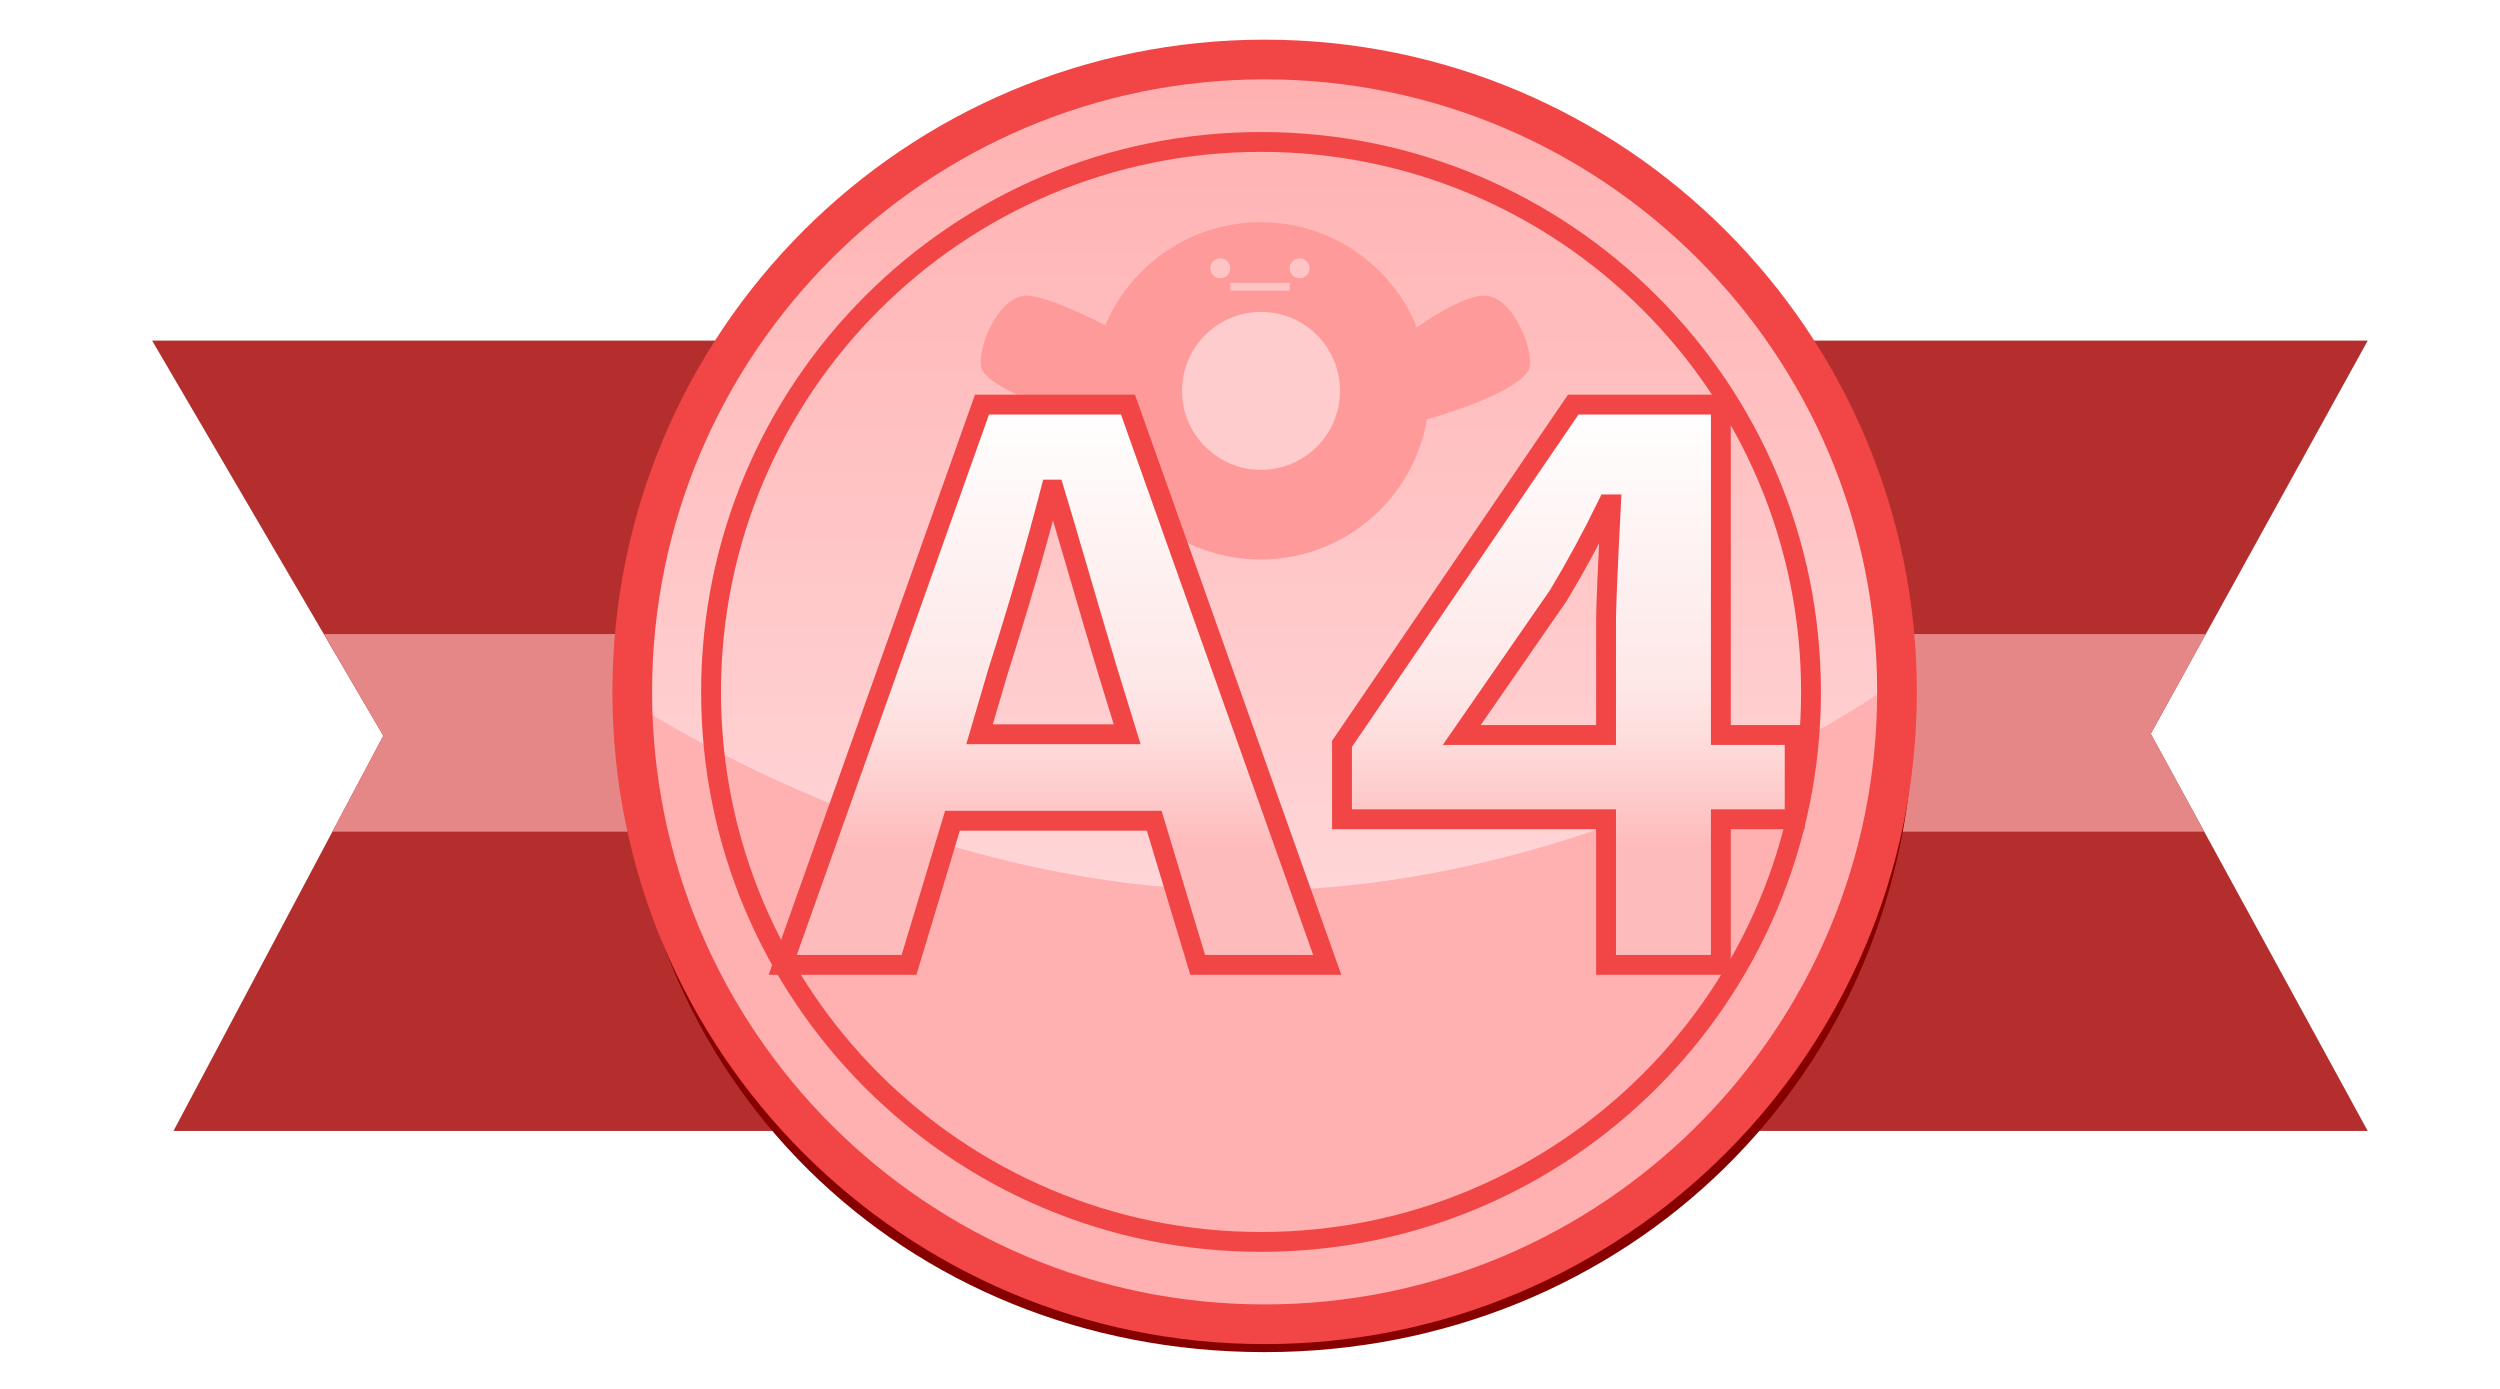
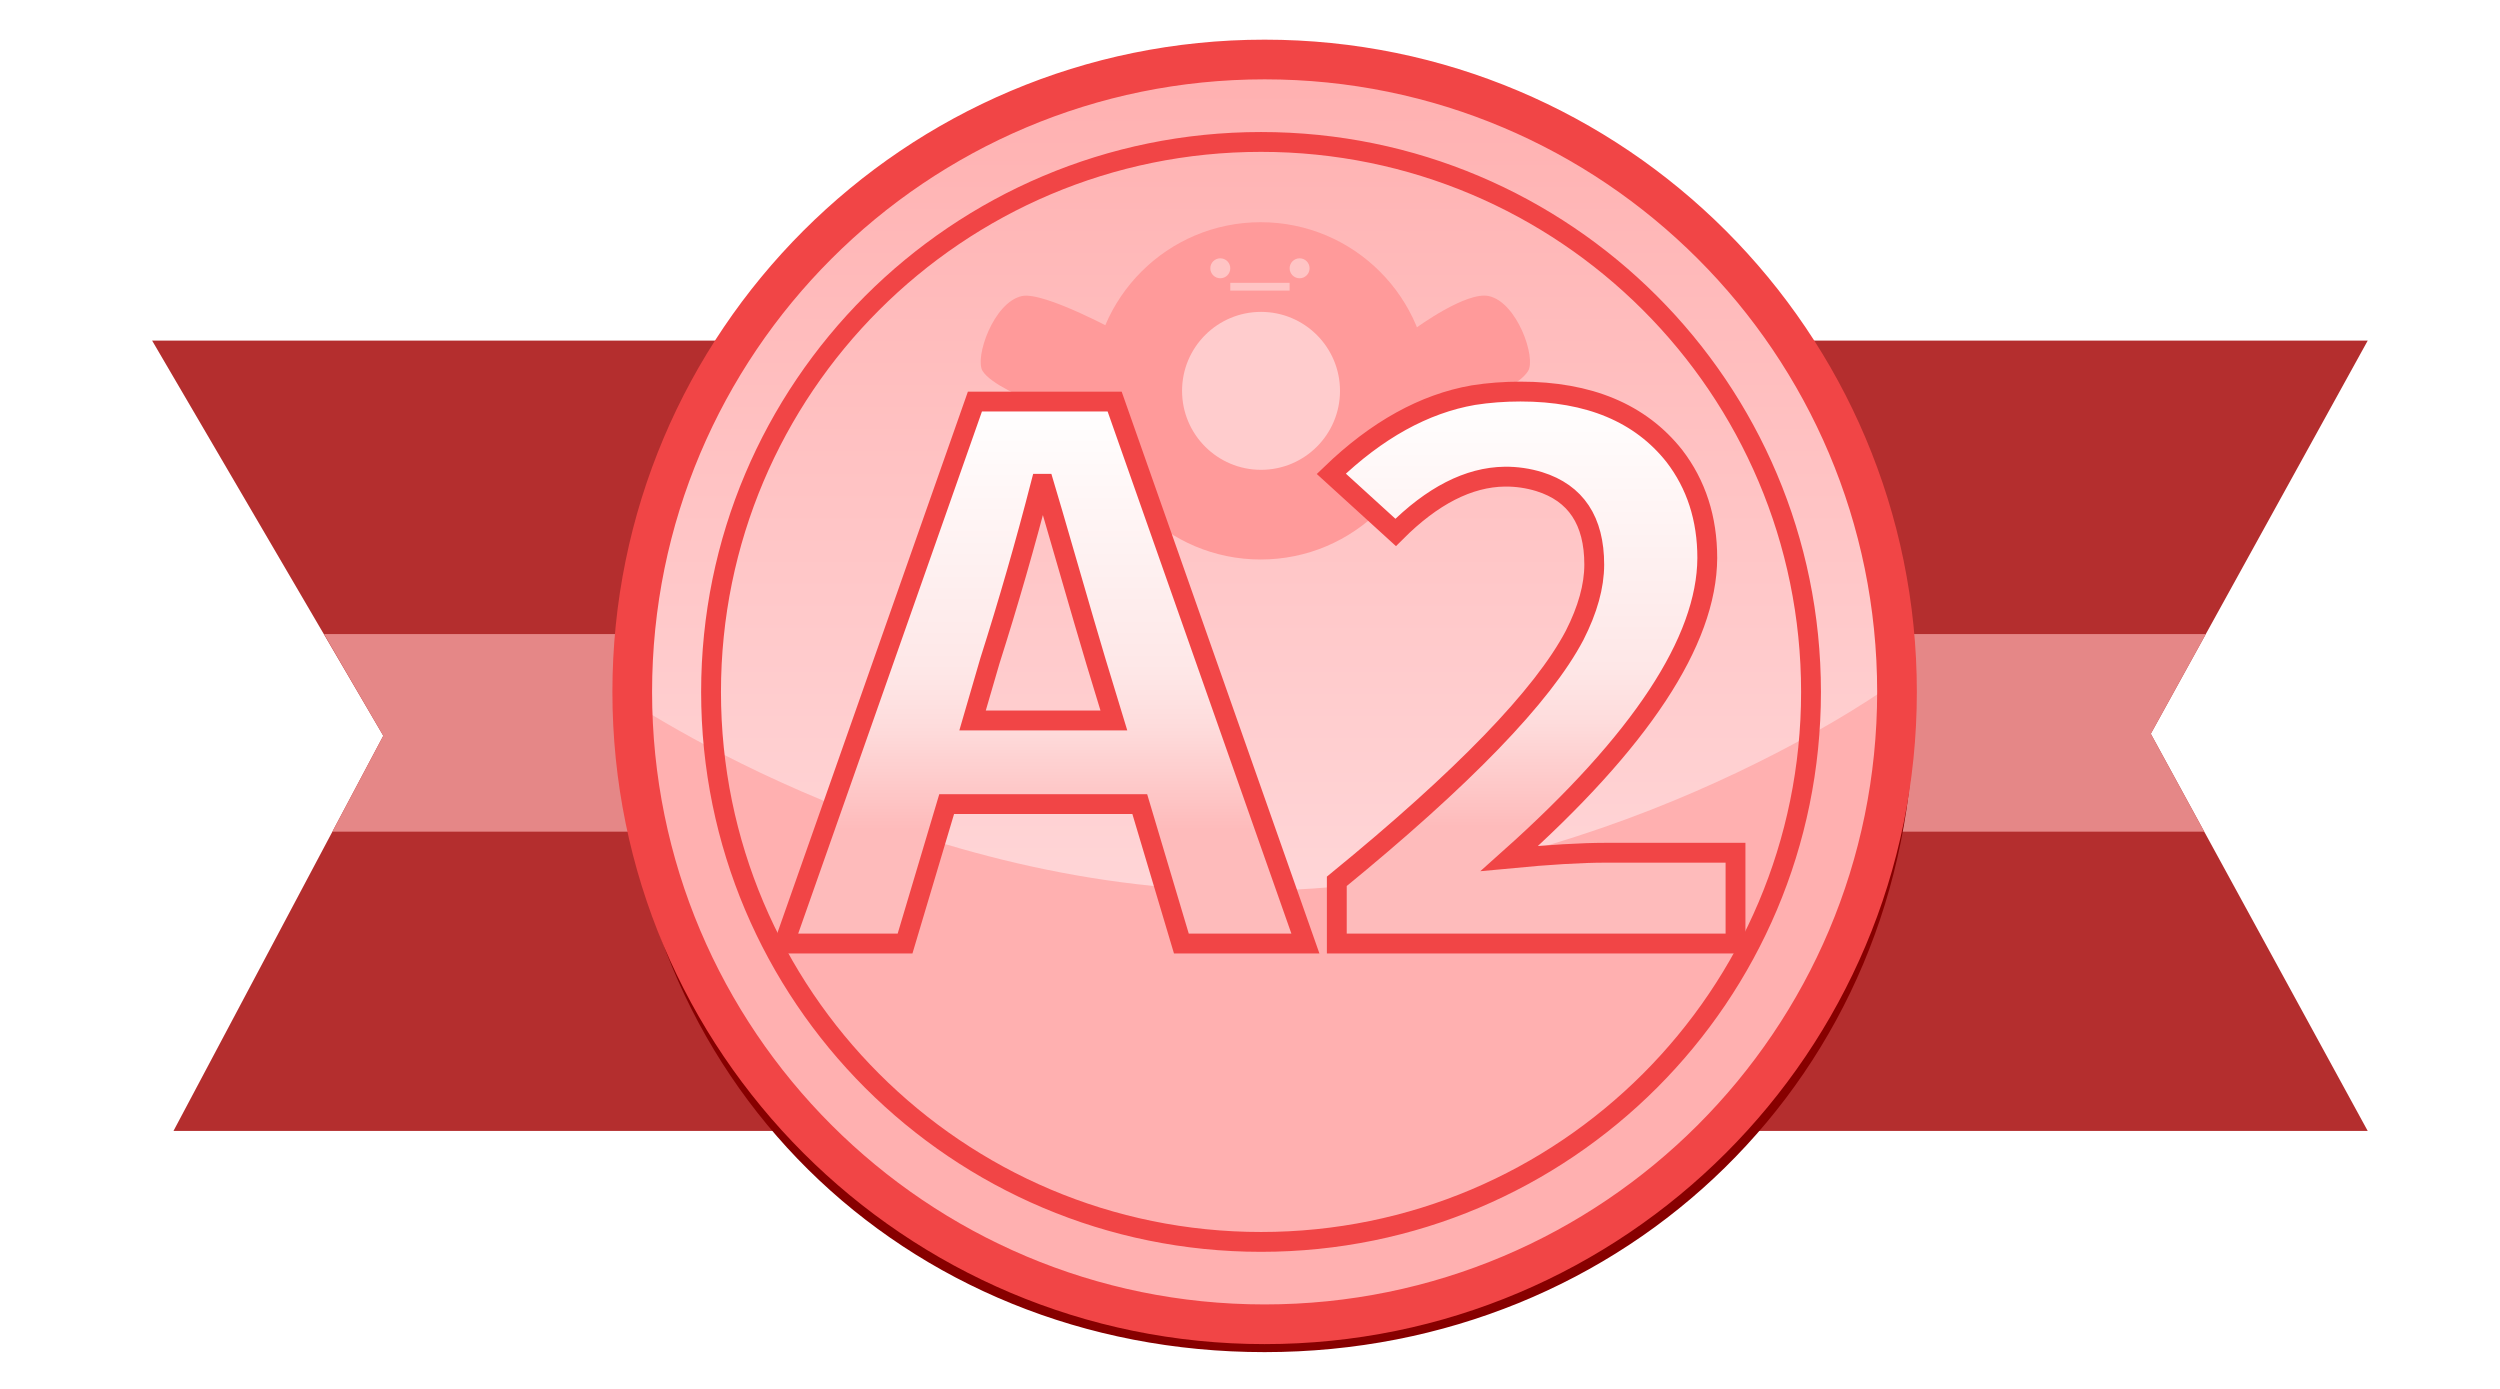
<svg xmlns="http://www.w3.org/2000/svg" width="126" height="70" xml:space="preserve">
  <path fill="#B42E2E" d="M7.667 17.167h111.666L108.4 36.983 119.333 57H8.743l10.575-19.917z" />
  <path fill="#E58787" d="M111.173 31.958h-94.84l2.985 5.125-2.567 4.834h94.344l-2.695-4.934" />
  <linearGradient id="a" gradientUnits="userSpaceOnUse" x1="63.375" y1="3" x2="63.375" y2="66.745">
    <stop offset=".005" style="stop-color:#ffb0b0" />
    <stop offset=".789" style="stop-color:#ffdddf" />
  </linearGradient>
  <circle fill="url(#a)" cx="63.375" cy="34.871" r="31.872" />
  <path fill="#FFB0B0" d="M94.796 34.873c0 17.602-14.27 31.871-31.872 31.871s-31.873-14.27-31.873-31.871c0 0 14.271 10.021 31.873 10.021 17.602.001 31.872-10.021 31.872-10.021z" />
  <g>
    <circle fill="#FF9A9A" cx="63.539" cy="19.699" r="8.5" />
    <path fill="#FF9A9A" d="M71.413 16.498s2.495-1.822 3.62-1.577c1.438.313 2.396 3.116 1.983 3.778-.78 1.25-5.103 2.438-5.103 2.438M56.539 16.824s-3.908-2.148-5.033-1.903c-1.438.313-2.396 3.116-1.983 3.778.78 1.25 6.311 2.926 6.311 2.926" />
    <circle fill="#FFCCCD" cx="63.556" cy="19.699" r="3.98" />
    <circle fill="#FFC4C4" cx="61.503" cy="13.522" r=".503" />
    <circle fill="#FFC4C4" cx="65.5" cy="13.522" r=".503" />
    <path fill="#FFC4C4" d="M62.006 14.255h2.99v.391h-2.99z" />
  </g>
  <g fill="none" stroke-miterlimit="10">
    <path stroke="#870000" d="M95.957 35.773c0 18.1-14.271 31.874-32.221 31.874-17.948 0-31.85-13.592-31.85-31.692C31.887 17.855 45.51 3 63.458 3c17.95 0 32.499 14.673 32.499 32.773z" />
    <circle stroke="#F14546" stroke-width="2" cx="63.737" cy="34.871" r="31.872" />
    <circle stroke="#F14546" cx="63.556" cy="34.873" r="27.719" />
  </g>
  <g>
-     <linearGradient id="b" gradientUnits="userSpaceOnUse" x1="53.171" y1="20.392" x2="53.171" y2="48.629">
+     <linearGradient id="b" gradientUnits="userSpaceOnUse" x1="52.657" y1="20.238" x2="52.657" y2="47.554">
      <stop offset="0" style="stop-color:#fff" />
      <stop offset=".5" style="stop-color:#fee7e7" />
      <stop offset=".6" style="stop-color:#fedcdc" />
      <stop offset=".789" style="stop-color:#febbbb" />
    </linearGradient>
-     <path fill="url(#b)" stroke="#F14546" stroke-miterlimit="10" d="m60.363 48.629-2.191-7.265H48.005l-2.19 7.265H39.45l10.043-28.237h7.357l10.043 28.237h-6.53zM49.369 37.006h7.439l-.951-3.091c-.083-.248-.841-2.818-2.273-7.711a98.33 98.33 0 0 0-.455-1.527h-.166c-.744 2.881-1.64 5.96-2.687 9.239l-.907 3.09z" />
-     <linearGradient id="c" gradientUnits="userSpaceOnUse" x1="79.044" y1="20.392" x2="79.044" y2="48.629">
+     <path fill="url(#b)" stroke="#F14546" stroke-miterlimit="10" d="m59.541 47.554-2.097-7.027h-9.732l-2.097 7.027h-6.092l9.613-27.315h7.042l9.614 27.315h-6.251zM49.017 36.311h7.122l-.91-2.991c-.079-.24-.805-2.726-2.176-7.459-.158-.552-.304-1.045-.435-1.478h-.159a166.892 166.892 0 0 1-2.571 8.937l-.871 2.991z" />
+     <linearGradient id="c" gradientUnits="userSpaceOnUse" x1="77.285" y1="19.734" x2="77.285" y2="47.554">
      <stop offset="0" style="stop-color:#fff" />
      <stop offset=".5" style="stop-color:#fee7e7" />
      <stop offset=".6" style="stop-color:#fedcdc" />
      <stop offset=".789" style="stop-color:#febbbb" />
    </linearGradient>
-     <path fill="url(#c)" stroke="#F14546" stroke-miterlimit="10" d="M90.451 37.044v4.246h-3.72v7.339h-5.786V41.29H67.637v-3.8l11.655-17.099h7.439v16.652h3.72zm-16.78 0h7.274V31.27c0-.671.083-2.62.248-5.849h-.165a59.323 59.323 0 0 1-2.48 4.582l-4.877 7.041z" />
+     <path fill="url(#c)" stroke="#F14546" stroke-miterlimit="10" d="M67.375 47.554v-3.135c6.382-5.213 10.378-9.346 11.986-12.397.659-1.297.989-2.486.989-3.567 0-2.21-.923-3.604-2.77-4.18a5.706 5.706 0 0 0-1.74-.252c-1.82.024-3.653.961-5.499 2.811l-3.244-2.955c2.295-2.21 4.682-3.532 7.161-3.964.765-.12 1.556-.18 2.373-.18 3.455 0 6.04 1.081 7.754 3.243 1.108 1.441 1.662 3.159 1.662 5.153-.026 4.18-3.35 9.225-9.97 15.135 2.004-.192 3.626-.288 4.866-.288h6.527v4.576H67.375z" />
  </g>
</svg>
